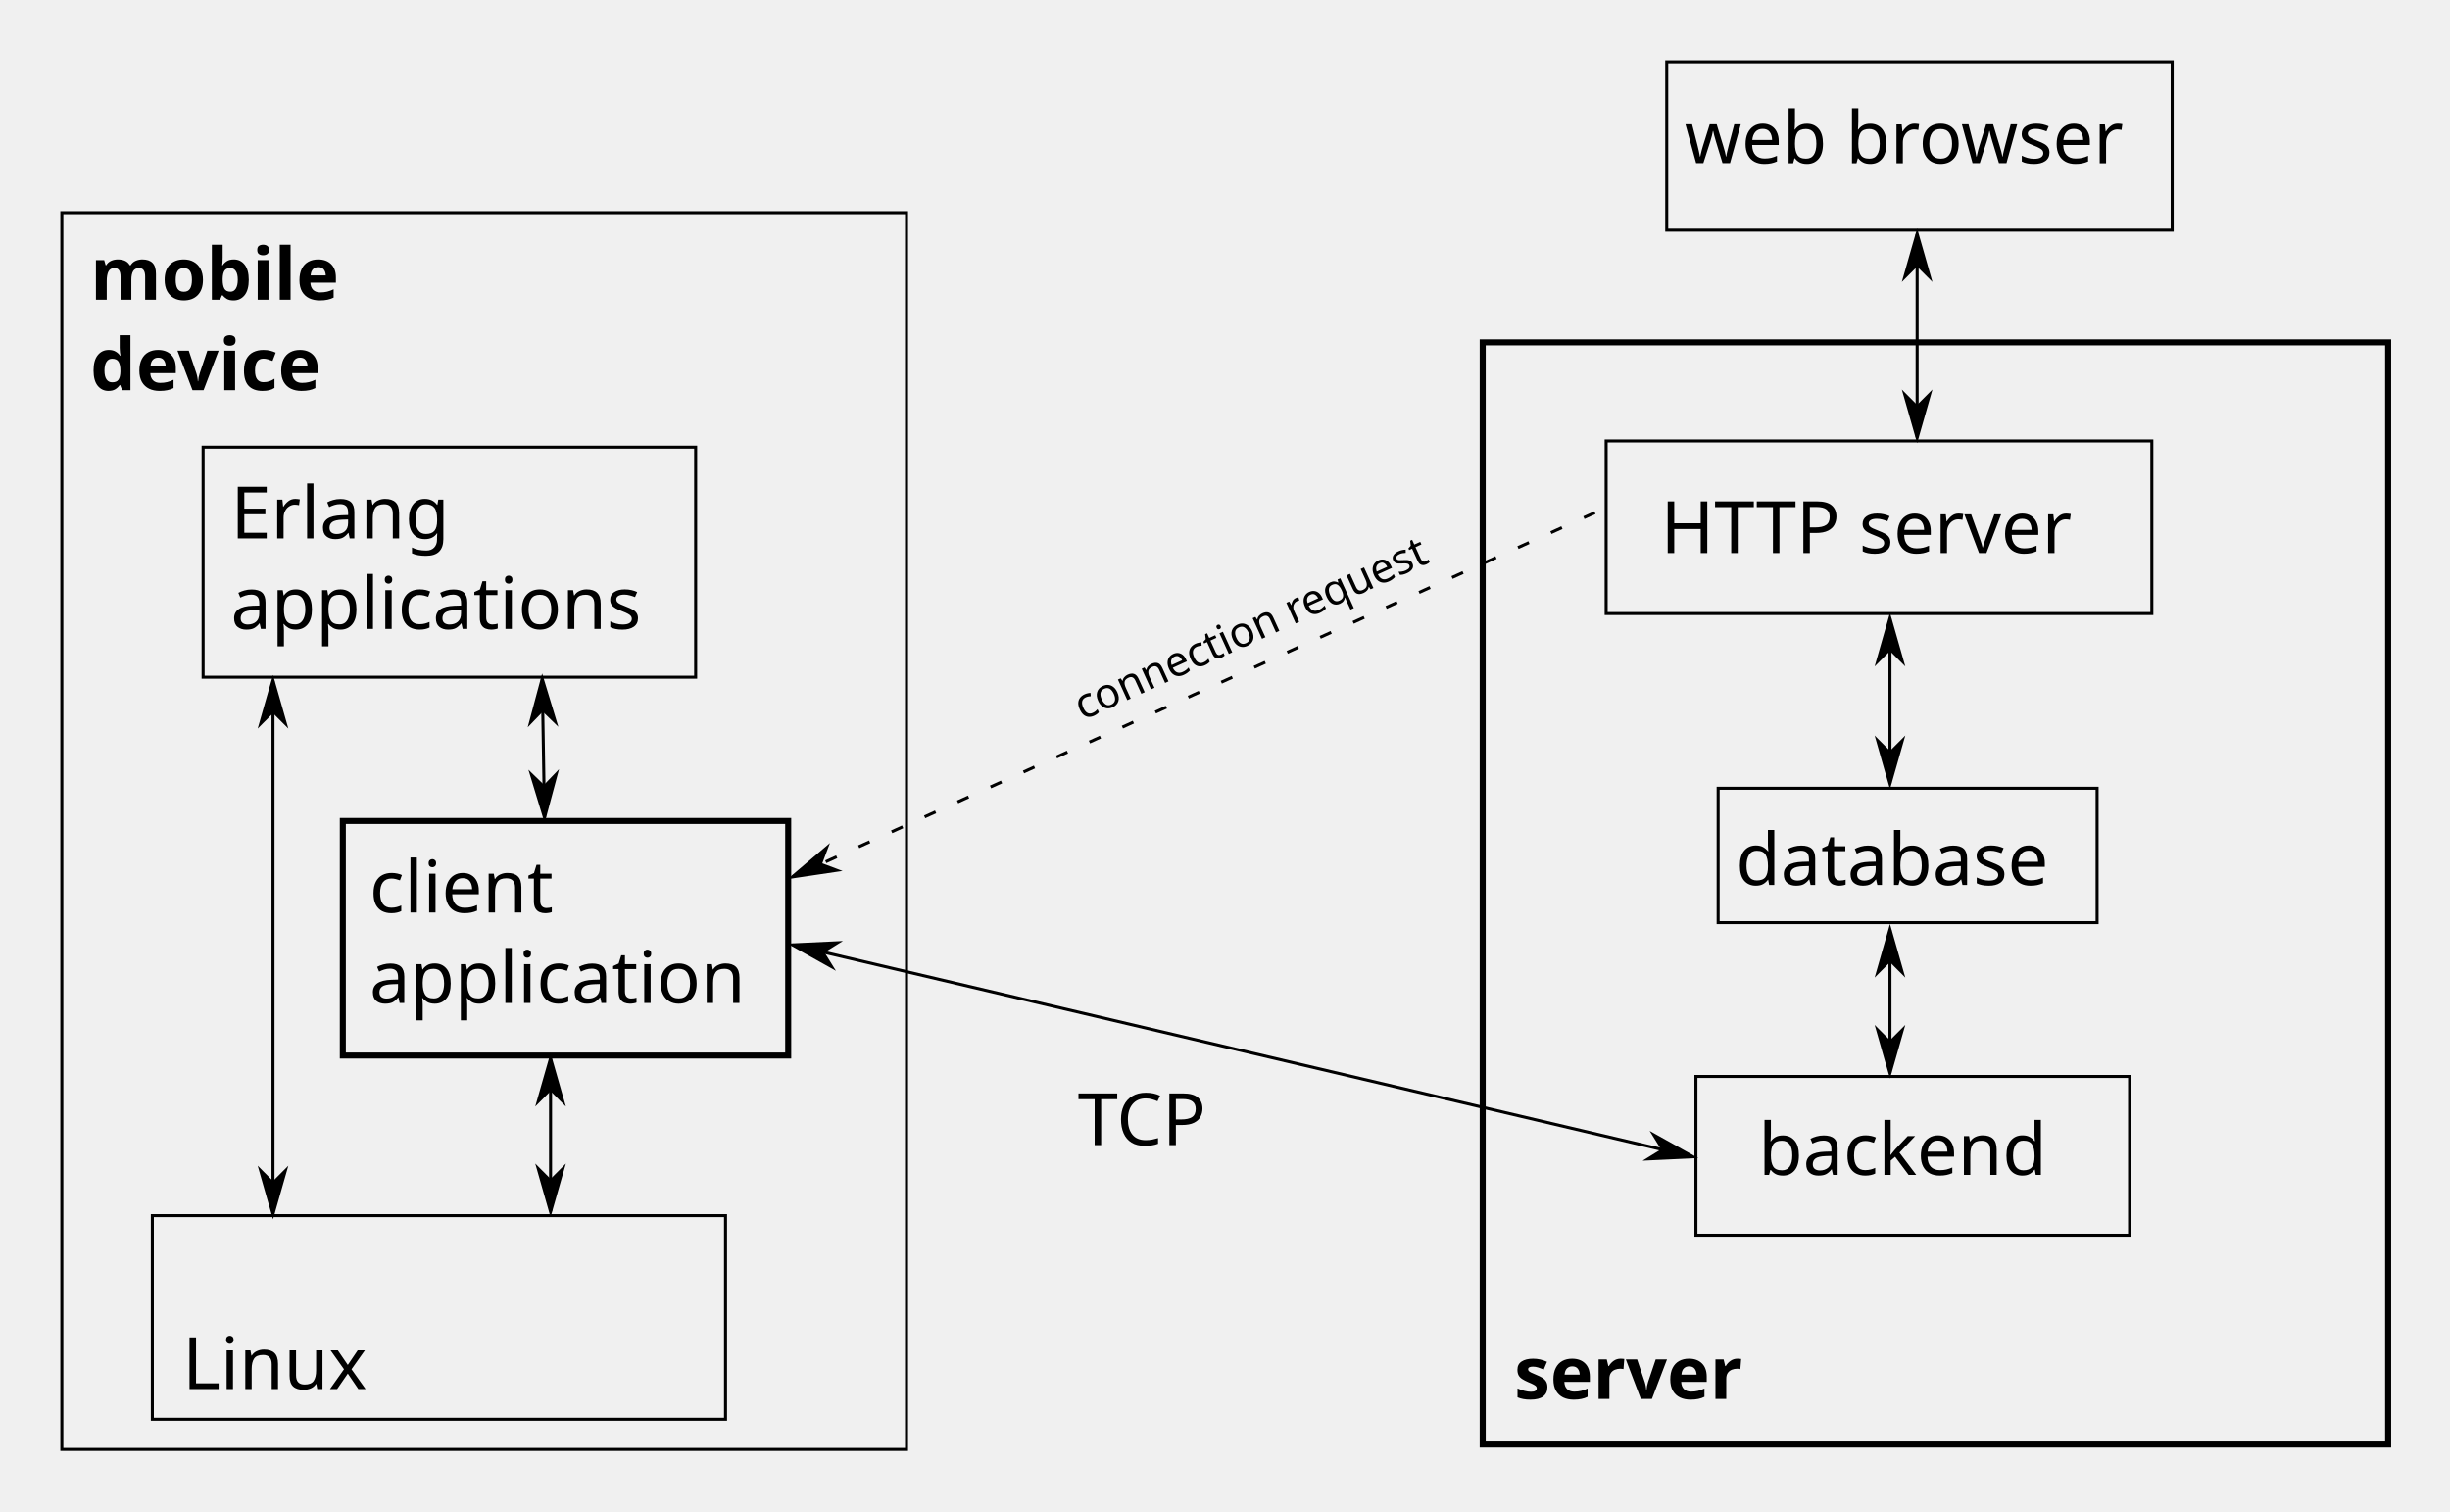
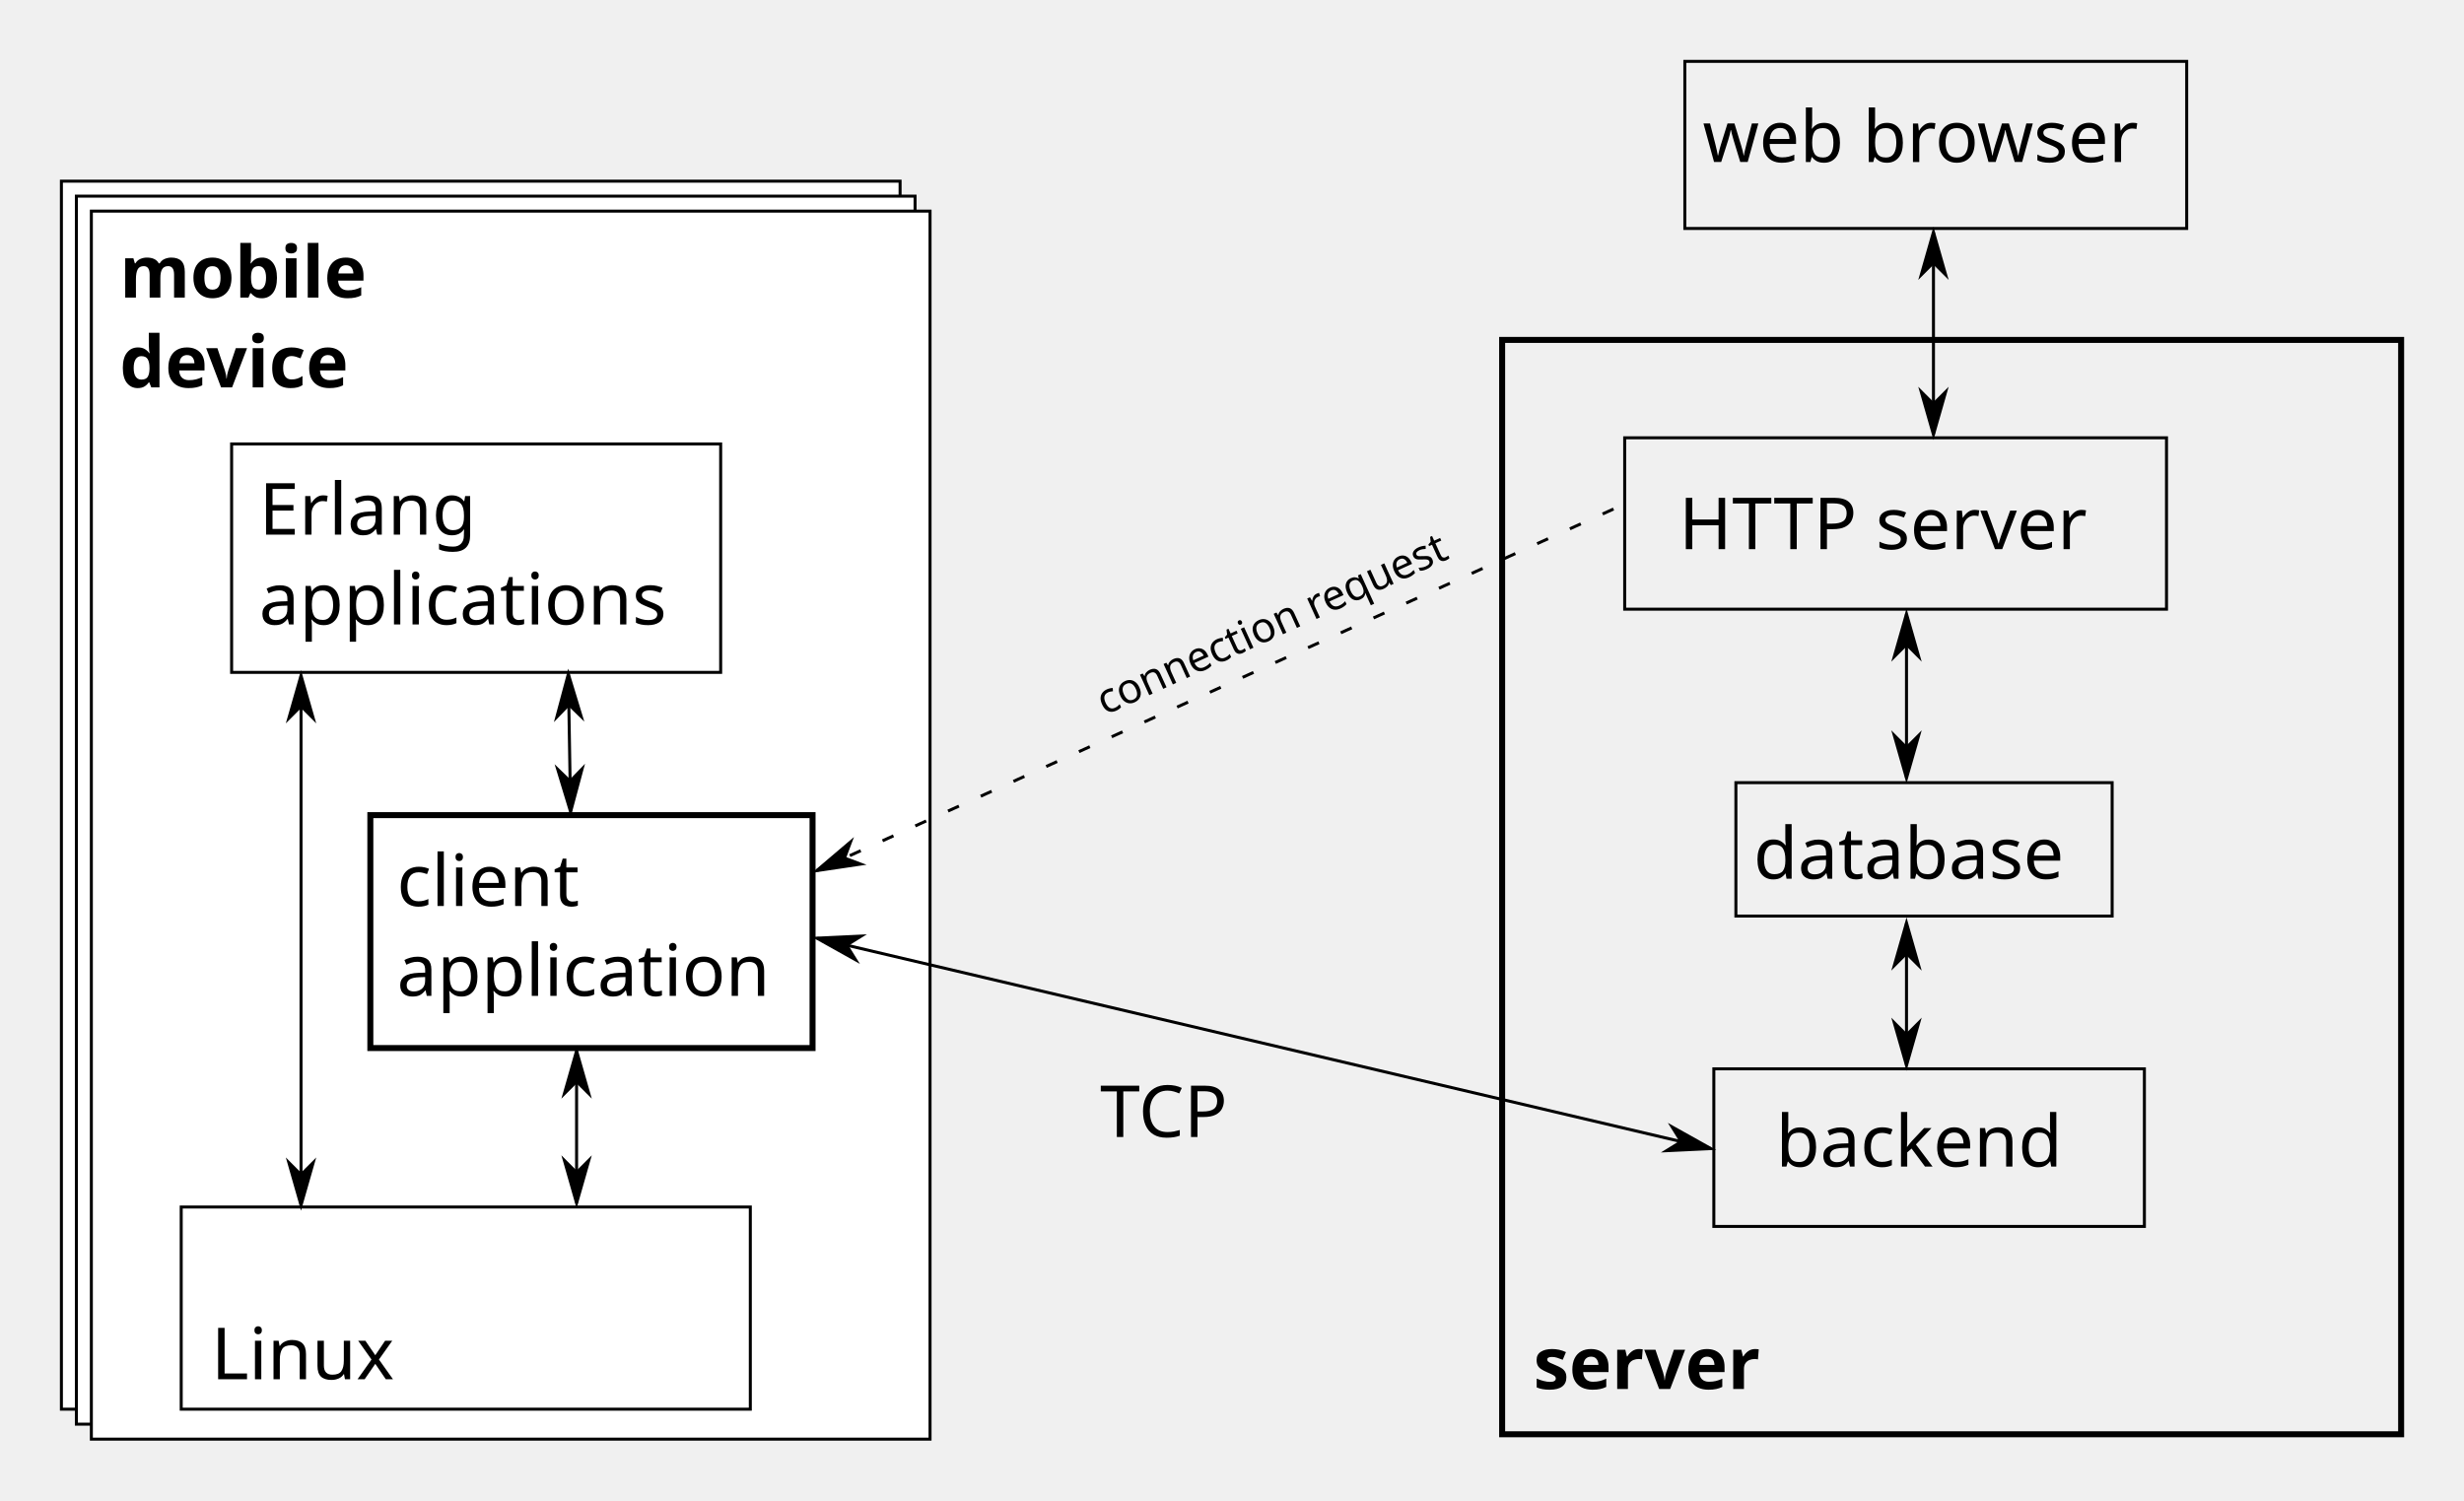
- <svg xmlns="http://www.w3.org/2000/svg" width="812.136" height="501" id="svg2" version="1.1">
+ <svg xmlns="http://www.w3.org/2000/svg" width="822.625" height="501" id="svg2" version="1.1">
  <defs id="defs4">
    <marker orient="auto" refY="0" refX="0" id="Arrow1Lend" style="overflow:visible">
      <path id="path3785" d="M 0,0 5,-5 -12.5,0 5,5 0,0 z" style="fill-rule:evenodd;stroke:#000000;stroke-width:1pt;marker-start:none" transform="matrix(-0.8,0,0,-0.8,-10,0)" />
    </marker>
    <marker orient="auto" refY="0" refX="0" id="Arrow1Lstart" style="overflow:visible">
      <path id="path3782" d="M 0,0 5,-5 -12.5,0 5,5 0,0 z" style="fill-rule:evenodd;stroke:#000000;stroke-width:1pt;marker-start:none" transform="matrix(0.8,0,0,0.8,10,0)" />
    </marker>
    <marker orient="auto" refY="0" refX="0" id="Arrow1Lstart-0" style="overflow:visible">
      <path id="path3782-8" d="M 0,0 5,-5 -12.5,0 5,5 0,0 z" style="fill-rule:evenodd;stroke:#000000;stroke-width:1pt;marker-start:none" transform="matrix(0.8,0,0,0.8,10,0)" />
    </marker>
    <marker orient="auto" refY="0" refX="0" id="Arrow1Lend-0" style="overflow:visible">
      <path id="path3785-8" d="M 0,0 5,-5 -12.5,0 5,5 0,0 z" style="fill-rule:evenodd;stroke:#000000;stroke-width:1pt;marker-start:none" transform="matrix(-0.8,0,0,-0.8,-10,0)" />
    </marker>
    <marker orient="auto" refY="0" refX="0" id="Arrow1Lstart-5" style="overflow:visible">
      <path id="path3782-0" d="M 0,0 5,-5 -12.5,0 5,5 0,0 z" style="fill-rule:evenodd;stroke:#000000;stroke-width:1pt;marker-start:none" transform="matrix(0.8,0,0,0.8,10,0)" />
    </marker>
    <marker orient="auto" refY="0" refX="0" id="Arrow1Lend-4" style="overflow:visible">
      <path id="path3785-9" d="M 0,0 5,-5 -12.5,0 5,5 0,0 z" style="fill-rule:evenodd;stroke:#000000;stroke-width:1pt;marker-start:none" transform="matrix(-0.8,0,0,-0.8,-10,0)" />
    </marker>
    <marker orient="auto" refY="0" refX="0" id="Arrow1Lstart-9" style="overflow:visible">
      <path id="path3782-01" d="M 0,0 5,-5 -12.5,0 5,5 0,0 z" style="fill-rule:evenodd;stroke:#000000;stroke-width:1pt;marker-start:none" transform="matrix(0.8,0,0,0.8,10,0)" />
    </marker>
    <marker orient="auto" refY="0" refX="0" id="Arrow1Lend-08" style="overflow:visible">
      <path id="path3785-1" d="M 0,0 5,-5 -12.5,0 5,5 0,0 z" style="fill-rule:evenodd;stroke:#000000;stroke-width:1pt;marker-start:none" transform="matrix(-0.8,0,0,-0.8,-10,0)" />
    </marker>
    <marker orient="auto" refY="0" refX="0" id="Arrow1Lstart-1" style="overflow:visible">
      <path id="path3782-7" d="M 0,0 5,-5 -12.5,0 5,5 0,0 z" style="fill-rule:evenodd;stroke:#000000;stroke-width:1pt;marker-start:none" transform="matrix(0.8,0,0,0.8,10,0)" />
    </marker>
    <marker orient="auto" refY="0" refX="0" id="Arrow1Lend-3" style="overflow:visible">
      <path id="path3785-89" d="M 0,0 5,-5 -12.5,0 5,5 0,0 z" style="fill-rule:evenodd;stroke:#000000;stroke-width:1pt;marker-start:none" transform="matrix(-0.8,0,0,-0.8,-10,0)" />
    </marker>
    <marker orient="auto" refY="0" refX="0" id="Arrow1Lstart-6" style="overflow:visible">
      <path id="path3782-5" d="M 0,0 5,-5 -12.5,0 5,5 0,0 z" style="fill-rule:evenodd;stroke:#000000;stroke-width:1pt;marker-start:none" transform="matrix(0.8,0,0,0.8,10,0)" />
    </marker>
    <marker orient="auto" refY="0" refX="0" id="Arrow1Lend-5" style="overflow:visible">
      <path id="path3785-6" d="M 0,0 5,-5 -12.5,0 5,5 0,0 z" style="fill-rule:evenodd;stroke:#000000;stroke-width:1pt;marker-start:none" transform="matrix(-0.8,0,0,-0.8,-10,0)" />
    </marker>
    <marker orient="auto" refY="0" refX="0" id="Arrow1Lstart-3" style="overflow:visible">
      <path id="path3782-70" d="M 0,0 5,-5 -12.5,0 5,5 0,0 z" style="fill-rule:evenodd;stroke:#000000;stroke-width:1pt;marker-start:none" transform="matrix(0.8,0,0,0.8,10,0)" />
    </marker>
    <marker orient="auto" refY="0" refX="0" id="Arrow1Lend-9" style="overflow:visible">
      <path id="path3785-3" d="M 0,0 5,-5 -12.5,0 5,5 0,0 z" style="fill-rule:evenodd;stroke:#000000;stroke-width:1pt;marker-start:none" transform="matrix(-0.8,0,0,-0.8,-10,0)" />
    </marker>
    <marker orient="auto" refY="0" refX="0" id="Arrow1Lstart-35" style="overflow:visible">
      <path id="path3782-9" d="M 0,0 5,-5 -12.5,0 5,5 0,0 z" style="fill-rule:evenodd;stroke:#000000;stroke-width:1pt;marker-start:none" transform="matrix(0.8,0,0,0.8,10,0)" />
    </marker>
    <marker orient="auto" refY="0" refX="0" id="Arrow1Lend-09" style="overflow:visible">
      <path id="path3785-64" d="M 0,0 5,-5 -12.5,0 5,5 0,0 z" style="fill-rule:evenodd;stroke:#000000;stroke-width:1pt;marker-start:none" transform="matrix(-0.8,0,0,-0.8,-10,0)" />
    </marker>
    <marker orient="auto" refY="0" refX="0" id="Arrow1Lstart-39" style="overflow:visible">
      <path id="path3782-4" d="M 0,0 5,-5 -12.5,0 5,5 0,0 z" style="fill-rule:evenodd;stroke:#000000;stroke-width:1pt;marker-start:none" transform="matrix(0.8,0,0,0.8,10,0)" />
    </marker>
    <marker orient="auto" refY="0" refX="0" id="Arrow1Lend-1" style="overflow:visible">
      <path id="path3785-5" d="M 0,0 5,-5 -12.5,0 5,5 0,0 z" style="fill-rule:evenodd;stroke:#000000;stroke-width:1pt;marker-start:none" transform="matrix(-0.8,0,0,-0.8,-10,0)" />
    </marker>
    <marker orient="auto" refY="0" refX="0" id="Arrow1Lstart-97" style="overflow:visible">
      <path id="path3782-2" d="M 0,0 5,-5 -12.5,0 5,5 0,0 z" style="fill-rule:evenodd;stroke:#000000;stroke-width:1pt;marker-start:none" transform="matrix(0.8,0,0,0.8,10,0)" />
    </marker>
    <marker orient="auto" refY="0" refX="0" id="Arrow1Lend-2" style="overflow:visible">
      <path id="path3785-16" d="M 0,0 5,-5 -12.5,0 5,5 0,0 z" style="fill-rule:evenodd;stroke:#000000;stroke-width:1pt;marker-start:none" transform="matrix(-0.8,0,0,-0.8,-10,0)" />
    </marker>
  </defs>
-   <g id="layer1" transform="translate(-19.5,-391.8622)">
-     <path style="fill:none;stroke:#000000;stroke-width:1px;stroke-linecap:butt;stroke-linejoin:miter;stroke-opacity:1;marker-start:url(#Arrow1Lstart);marker-end:url(#Arrow1Lend)" d="M 199.242,617.059 200,662.778" id="path3777" />
+   <g id="layer1" transform="translate(-9.5,-391.875)">
+     <rect style="fill:#ffffff;fill-opacity:1;stroke:#000000;stroke-width:1px;stroke-linecap:butt;stroke-linejoin:miter;stroke-opacity:1" id="rect2985-59-4-2" width="280" height="410" x="30" y="452.362" />
+     <rect style="fill:#ffffff;fill-opacity:1;stroke:#000000;stroke-width:1px;stroke-linecap:butt;stroke-linejoin:miter;stroke-opacity:1" id="rect2985-59-4" width="280" height="410" x="35" y="457.362" />
+     <rect style="fill:#ffffff;fill-opacity:1;stroke:#000000;stroke-width:1px;stroke-linecap:butt;stroke-linejoin:miter;stroke-opacity:1" id="rect2985-59" width="280" height="410" x="40" y="462.362" />
    <path style="fill:none;stroke:#000000;stroke-width:1px;stroke-linecap:butt;stroke-linejoin:miter;stroke-opacity:1;marker-start:url(#Arrow1Lstart);marker-end:url(#Arrow1Lend)" d="m 282.352,705.133 298.218,70.204" id="path4409" />
    <path style="fill:none;stroke:#000000;stroke-width:1px;stroke-linecap:butt;stroke-linejoin:miter;stroke-opacity:1;marker-start:url(#Arrow1Lstart);marker-end:url(#Arrow1Lend)" d="m 655,469.505 0,67.321" id="path3777-1" />
-     <text xml:space="preserve" style="font-size:24px;font-style:normal;font-weight:normal;line-height:125%;letter-spacing:0px;word-spacing:0px;fill:#000000;fill-opacity:1;stroke:none;font-family:Sans" x="80" y="852.362" id="text5645">
-       <tspan id="tspan5647" x="80" y="852.362">Linux</tspan>
-     </text>
    <text xml:space="preserve" style="font-size:24px;font-style:normal;font-weight:normal;text-align:center;line-height:125%;letter-spacing:0px;word-spacing:0px;text-anchor:middle;fill:#000000;fill-opacity:1;stroke:none;font-family:Sans" x="413.644" y="771.492" id="text5653">
      <tspan x="413.644" y="771.492" id="tspan5907">TCP</tspan>
    </text>
    <rect style="fill:none;stroke:#000000;stroke-width:1px;stroke-linecap:butt;stroke-linejoin:miter;stroke-opacity:1" id="rect2985-6" width="167.546" height="55.791" x="572" y="412.362" />
    <text xml:space="preserve" style="font-size:24px;font-style:normal;font-weight:normal;line-height:125%;letter-spacing:0px;word-spacing:0px;fill:#000000;fill-opacity:1;stroke:none;font-family:Sans" x="577.951" y="445.978" id="text5657">
      <tspan id="tspan5659" x="577.951" y="445.978">web browser</tspan>
    </text>
    <g id="g5675" transform="translate(-81.42857,27.14286)">
      <rect y="510.9" x="633.345" height="57.22" width="180.889" id="rect2985-5" style="fill:none;stroke:#000000;stroke-width:1px;stroke-linecap:butt;stroke-linejoin:miter;stroke-opacity:1" />
      <text transform="translate(0,308.2677)" id="text5671" y="239.809" x="651.429" style="font-size:24px;font-style:normal;font-weight:normal;line-height:125%;letter-spacing:0px;word-spacing:0px;fill:#000000;fill-opacity:1;stroke:none;font-family:Sans" xml:space="preserve">
        <tspan y="239.809" x="651.429" id="tspan5673">HTTP server</tspan>
      </text>
    </g>
    <rect style="fill:none;stroke:#000000;stroke-width:1px;stroke-linecap:butt;stroke-linejoin:miter;stroke-opacity:1" id="rect2985-1" width="143.746" height="52.62" x="581.677" y="748.727" />
    <text xml:space="preserve" style="font-size:24px;font-style:normal;font-weight:normal;line-height:125%;letter-spacing:0px;word-spacing:0px;fill:#000000;fill-opacity:1;stroke:none;font-family:Sans" x="602.372" y="781.358" id="text5680">
      <tspan id="tspan5958" x="602.372" y="781.358">backend</tspan>
    </text>
    <rect style="fill:none;stroke:#000000;stroke-width:1px;stroke-linecap:butt;stroke-linejoin:miter;stroke-opacity:1" id="rect2985-2" width="125.614" height="44.54" x="589.041" y="653.182" />
    <text xml:space="preserve" style="font-size:24px;font-style:normal;font-weight:normal;line-height:125%;letter-spacing:0px;word-spacing:0px;fill:#000000;fill-opacity:1;stroke:none;font-family:Sans" x="594.935" y="685.256" id="text5696">
      <tspan id="tspan5732" x="594.935" y="685.256">database</tspan>
    </text>
-     <rect style="fill:none;stroke:#000000;stroke-width:1px;stroke-linecap:butt;stroke-linejoin:miter;stroke-opacity:1" id="rect2985-59" width="280" height="410" x="40" y="462.362" />
+     <path style="fill:none;stroke:#000000;stroke-width:1px;stroke-linecap:butt;stroke-linejoin:miter;stroke-opacity:1;marker-start:url(#Arrow1Lstart);marker-end:url(#Arrow1Lend)" d="m 646,747.472 0,-47.357" id="path4409-9" />
+     <path style="fill:none;stroke:#000000;stroke-width:1px;stroke-linecap:butt;stroke-linejoin:miter;stroke-opacity:1;marker-start:url(#Arrow1Lstart);marker-end:url(#Arrow1Lend)" d="m 646,596.963 0,54.57" id="path4409-9-9" />
+     <path style="fill:none;stroke:#000000;stroke-width:1px;stroke-linecap:butt;stroke-linejoin:miter;stroke-opacity:1;marker-start:url(#Arrow1Lstart);marker-end:url(#Arrow1Lend)" d="M 199.242,617.059 200,662.778" id="path3777" />
+     <text xml:space="preserve" style="font-size:24px;font-style:normal;font-weight:normal;line-height:125%;letter-spacing:0px;word-spacing:0px;fill:#000000;fill-opacity:1;stroke:none;font-family:Sans" x="80" y="852.362" id="text5645">
+       <tspan id="tspan5647" x="80" y="852.362">Linux</tspan>
+     </text>
    <text xml:space="preserve" style="font-size:24px;font-style:normal;font-weight:bold;line-height:125%;letter-spacing:0px;word-spacing:0px;fill:#000000;fill-opacity:1;stroke:none;font-family:Sans;-inkscape-font-specification:Sans Bold" x="49.429" y="491.219" id="text5723">
      <tspan x="49.429" y="491.219" id="tspan5727">mobile</tspan>
      <tspan x="49.429" y="521.219" id="tspan3073">device</tspan>
    </text>
-     <path style="fill:none;stroke:#000000;stroke-width:1px;stroke-linecap:butt;stroke-linejoin:miter;stroke-opacity:1;marker-start:url(#Arrow1Lstart);marker-end:url(#Arrow1Lend)" d="m 646,747.472 0,-47.357" id="path4409-9" />
-     <path style="fill:none;stroke:#000000;stroke-width:1px;stroke-linecap:butt;stroke-linejoin:miter;stroke-opacity:1;marker-start:url(#Arrow1Lstart);marker-end:url(#Arrow1Lend)" d="m 646,596.963 0,54.57" id="path4409-9-9" />
    <rect style="fill:none;stroke:#000000;stroke-width:2;stroke-miterlimit:4;stroke-opacity:1;stroke-dasharray:none" id="rect3757" width="147.637" height="77.761" x="133.141" y="664.028" />
    <text xml:space="preserve" style="font-size:24px;font-style:normal;font-weight:normal;line-height:125%;letter-spacing:0px;word-spacing:0px;fill:#000000;fill-opacity:1;stroke:none;font-family:Sans" x="142" y="694.362" id="text5809">
      <tspan id="tspan5905" x="142" y="694.362">client</tspan>
      <tspan id="tspan3081" x="142" y="724.362">application</tspan>
    </text>
    <rect style="fill:none;stroke:#000000;stroke-width:1px;stroke-linecap:butt;stroke-linejoin:miter;stroke-opacity:1" id="rect2985" width="163.273" height="76.264" x="86.827" y="540.098" ry="0" />
    <text xml:space="preserve" style="font-size:24px;font-style:normal;font-weight:normal;line-height:125%;letter-spacing:0px;word-spacing:0px;fill:#000000;fill-opacity:1;stroke:none;font-family:Sans" x="96" y="570.362" id="text5825">
      <tspan x="96" y="570.362" id="tspan5891">Erlang</tspan>
      <tspan x="96" y="600.362" id="tspan3077">applications</tspan>
    </text>
    <rect style="fill:none;stroke:#000000;stroke-width:1px;stroke-linecap:butt;stroke-linejoin:miter;stroke-opacity:1" id="rect2985-0" width="190" height="67.5" x="70" y="794.862" />
    <path style="fill:none;stroke:#000000;stroke-width:1px;stroke-linecap:butt;stroke-linejoin:miter;stroke-opacity:1;marker-start:url(#Arrow1Lstart);marker-end:url(#Arrow1Lend)" d="m 110,617.564 0,176.584" id="path3777-62" />
    <path style="fill:none;stroke:#000000;stroke-width:1px;stroke-linecap:butt;stroke-linejoin:miter;stroke-opacity:1;marker-start:url(#Arrow1Lstart);marker-end:url(#Arrow1Lend)" d="m 202,742.862 0,50.571" id="path3777-2" />
    <path style="fill:none;stroke:#000000;stroke-width:1;stroke-linecap:butt;stroke-linejoin:miter;stroke-miterlimit:4;stroke-opacity:1;stroke-dasharray:4, 8;stroke-dashoffset:0;marker-start:url(#Arrow1Lstart-97);marker-mid:none;marker-end:none" d="M 282.293,682.506 550.424,560.805" id="path4781-3" />
    <text xml:space="preserve" style="font-size:40px;font-style:normal;font-weight:normal;line-height:125%;letter-spacing:0px;word-spacing:0px;fill:#000000;fill-opacity:1;stroke:none;font-family:Sans" x="82.664" y="730.849" id="text5725" transform="matrix(0.9099613,-0.4146932,0.4146932,0.9099613,0,0)">
      <tspan id="tspan5728" x="82.664" y="730.849" style="font-size:14px">connection request</tspan>
    </text>
    <rect style="fill:none;stroke:#000000;stroke-width:2;stroke-miterlimit:4;stroke-opacity:1;stroke-dasharray:none;stroke-dashoffset:0" id="rect5730" width="300.136" height="365.379" x="511" y="505.362" />
    <text xml:space="preserve" style="font-size:24px;font-style:normal;font-weight:bold;line-height:125%;letter-spacing:0px;word-spacing:0px;fill:#000000;fill-opacity:1;stroke:none;font-family:Sans;-inkscape-font-specification:Sans Bold" x="521.431" y="855.626" id="text5680-6">
      <tspan id="tspan5958-7" x="521.431" y="855.626">server</tspan>
    </text>
  </g>
</svg>
